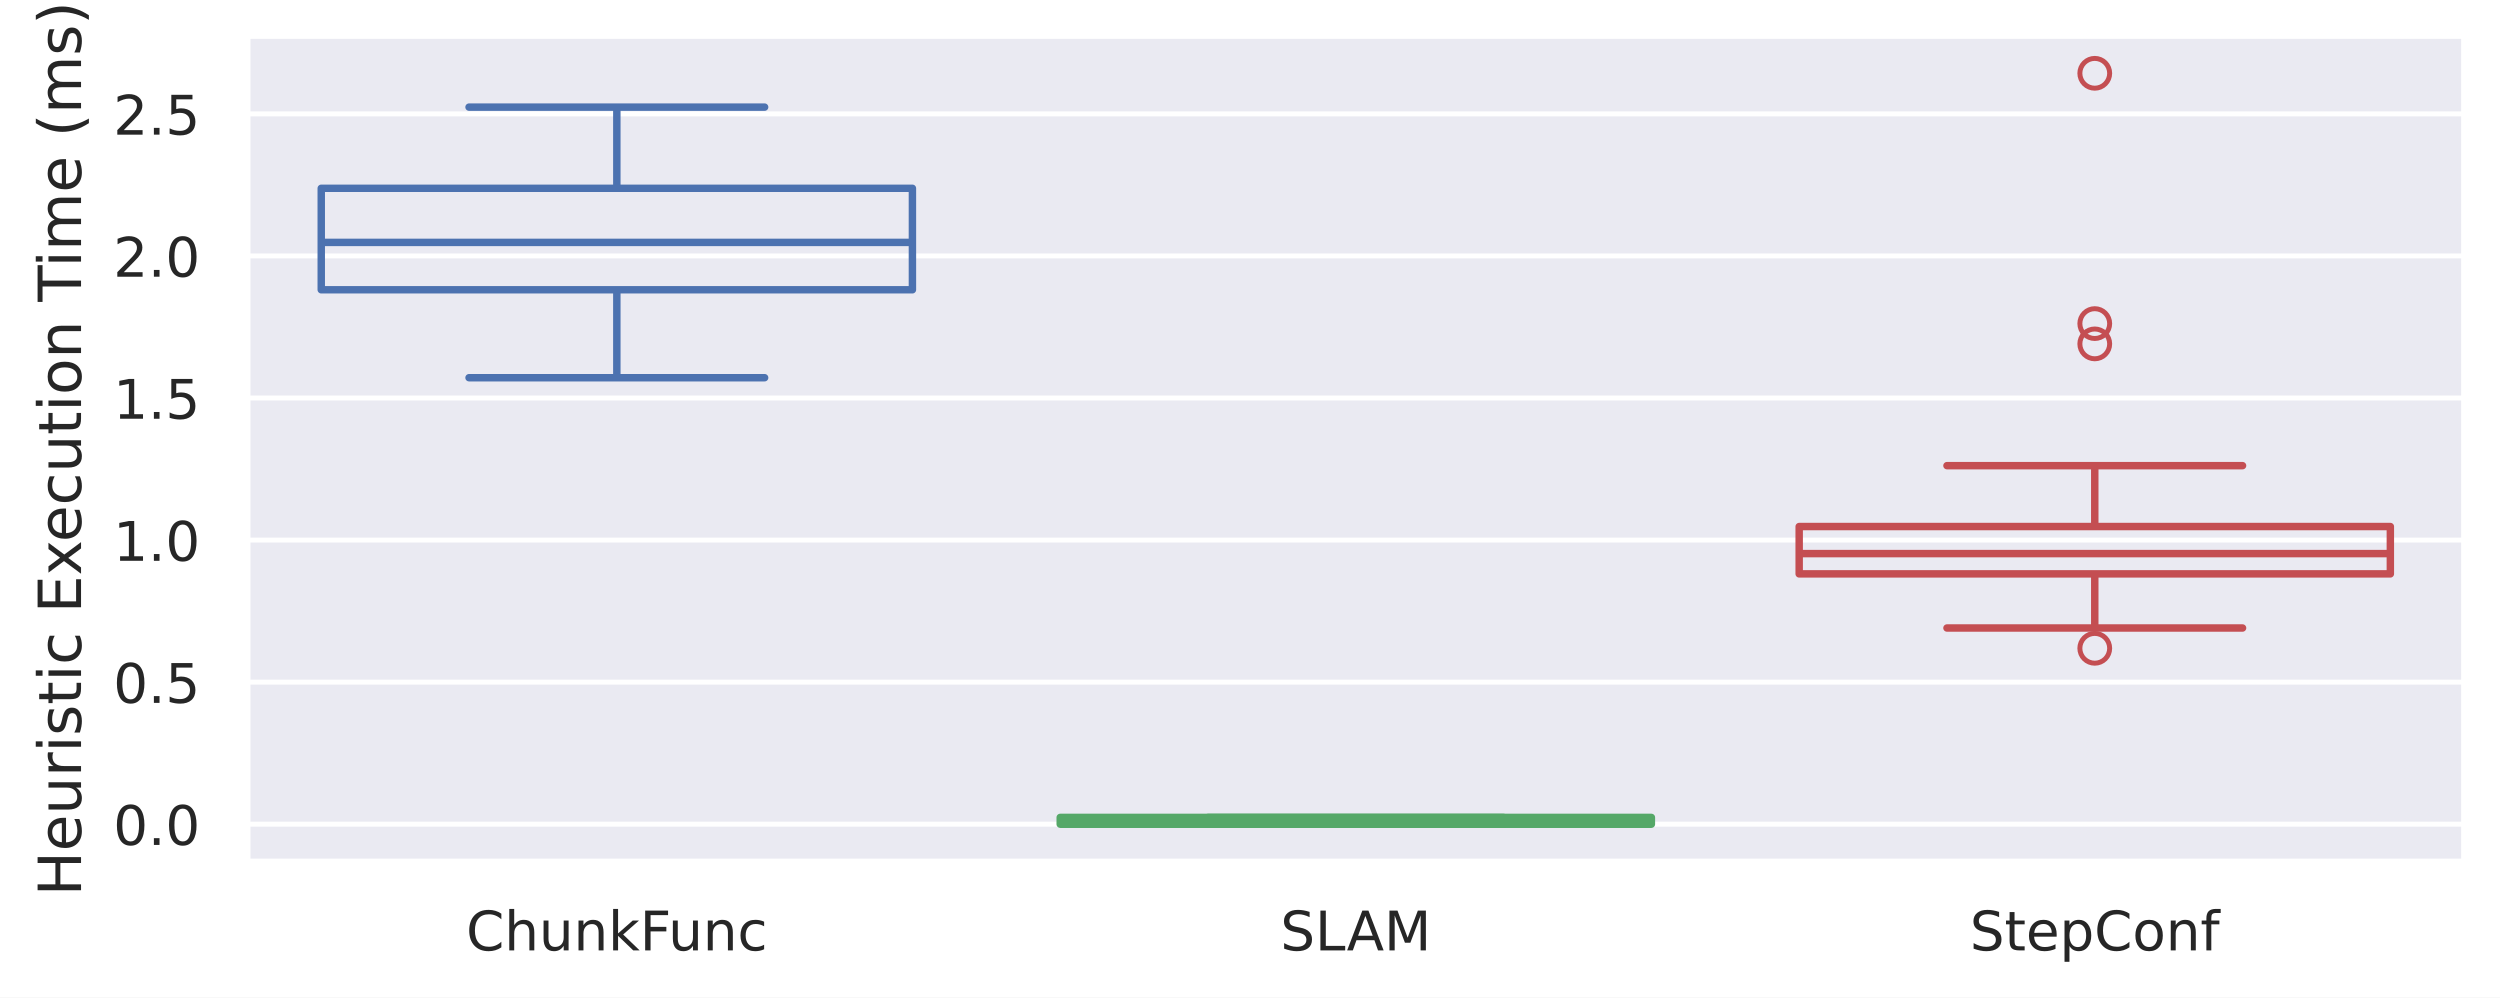
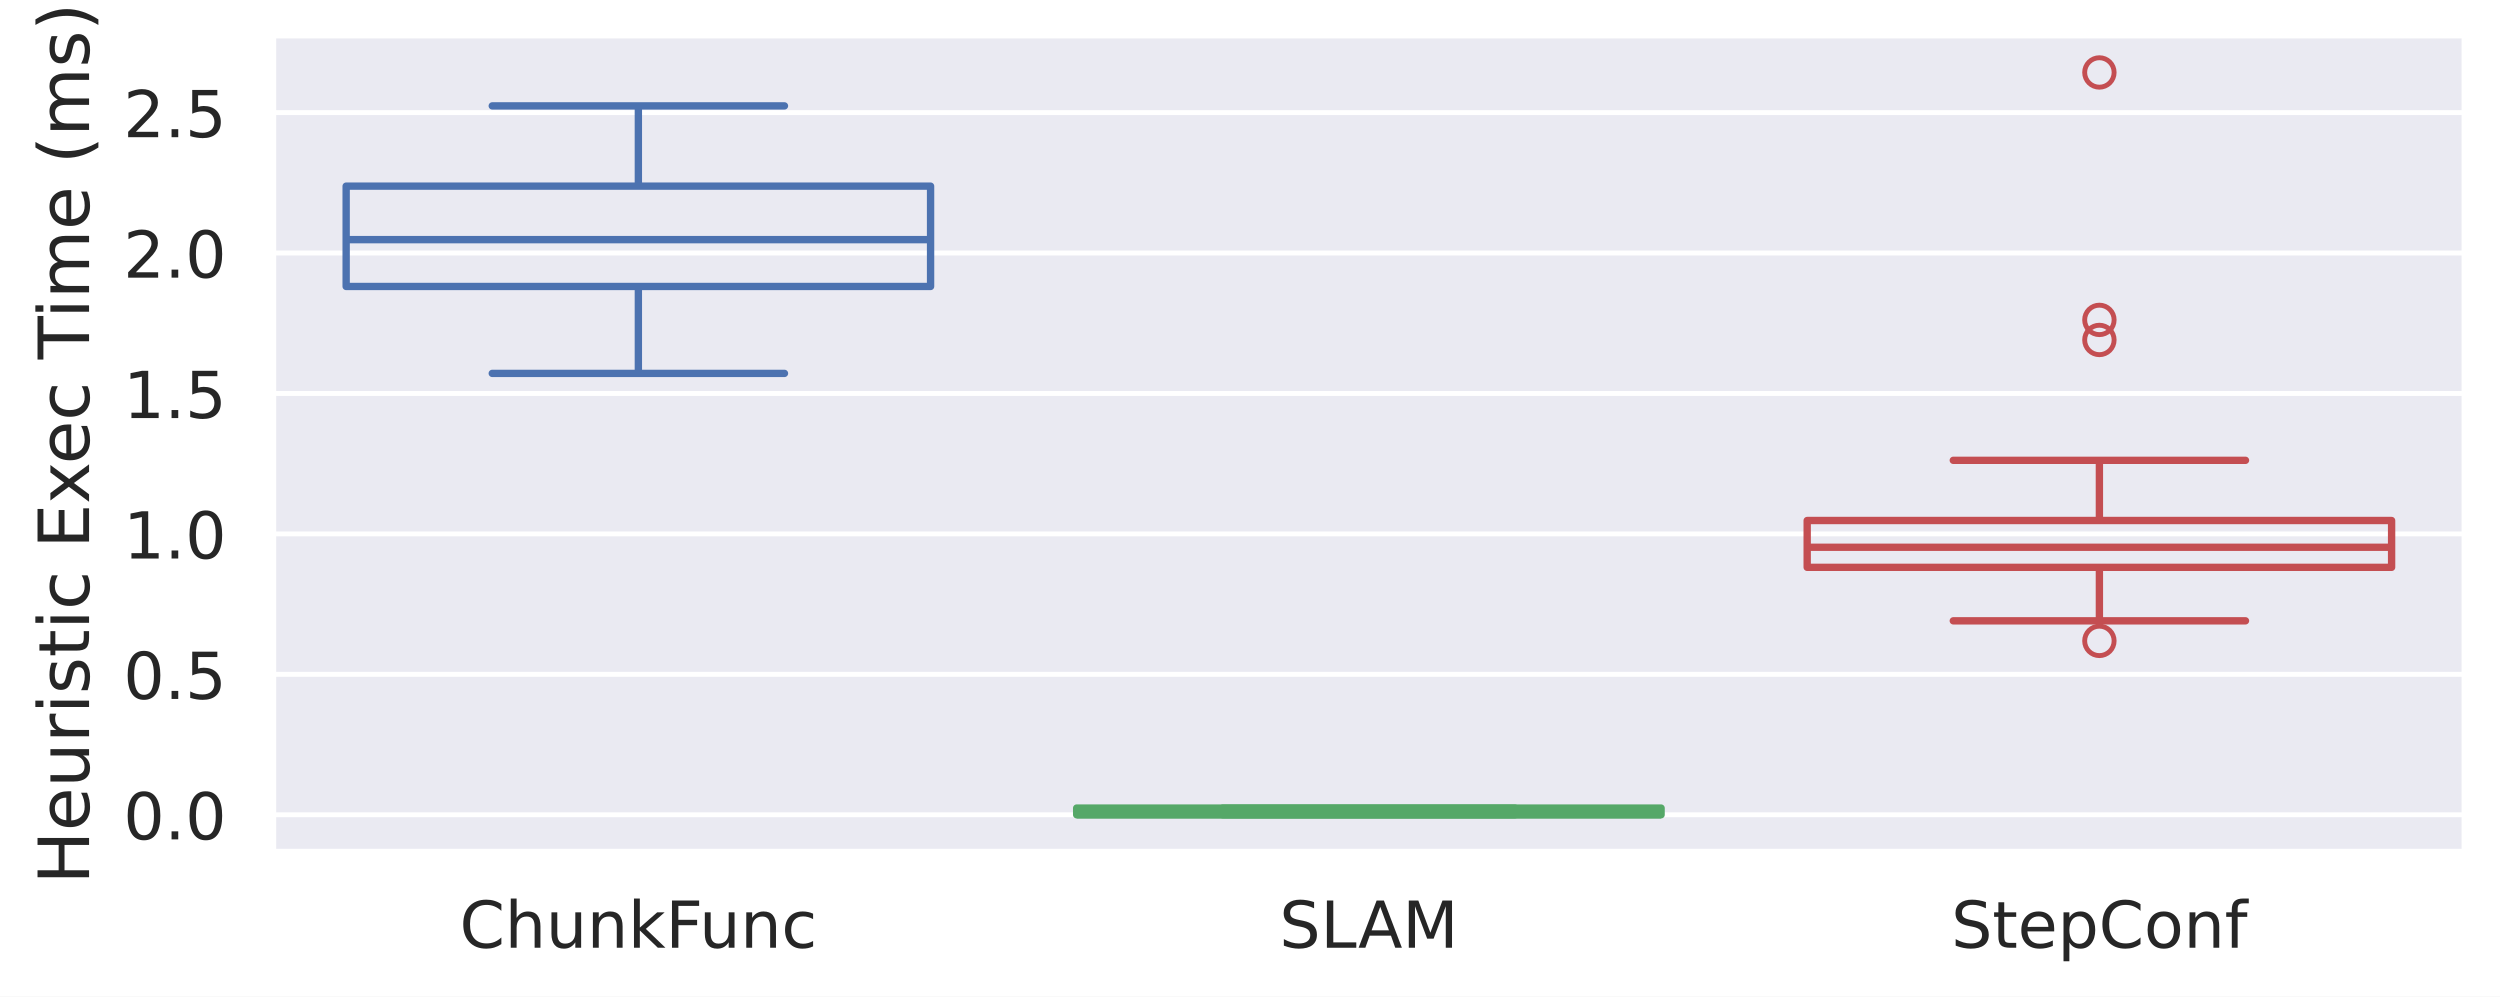
- <svg xmlns="http://www.w3.org/2000/svg" xmlns:xlink="http://www.w3.org/1999/xlink" width="503.407pt" height="200.866pt" viewBox="0 0 503.407 200.866" version="1.1">
+ <svg xmlns="http://www.w3.org/2000/svg" xmlns:xlink="http://www.w3.org/1999/xlink" width="509.229pt" height="202.995pt" viewBox="0 0 509.229 202.995" version="1.1">
  <defs>
    <style type="text/css">*{stroke-linejoin: round; stroke-linecap: butt}</style>
  </defs>
  <g id="figure_1">
    <g id="patch_1">
-       <path d="M 0 200.866  L 503.407 200.866  L 503.407 0  L 0 0  z " style="fill: #ffffff" />
+       <path d="M 0 202.995  L 509.229 202.995  L 509.229 0  L 0 0  z " style="fill: #ffffff" />
    </g>
    <g id="axes_1">
      <g id="patch_2">
-         <path d="M 49.807 173.52  L 496.207 173.52  L 496.207 7.2  L 49.807 7.2  z " style="fill: #eaeaf2" />
+         <path d="M 55.629 173.52  L 502.029 173.52  L 502.029 7.2  L 55.629 7.2  z " style="fill: #eaeaf2" />
      </g>
      <g id="matplotlib.axis_1">
        <g id="xtick_1">
          <g id="text_1">
-             <g style="fill: #262626" transform="translate(93.86867 191.3783) scale(0.11 -0.11)">
+             <g style="fill: #262626" transform="translate(93.62241 193.0499) scale(0.132 -0.132)">
              <defs>
                <path id="DejaVuSans-43" d="M 4122 4306  L 4122 3641  Q 3803 3938 3442 4084  Q 3081 4231 2675 4231  Q 1875 4231 1450 3742  Q 1025 3253 1025 2328  Q 1025 1406 1450 917  Q 1875 428 2675 428  Q 3081 428 3442 575  Q 3803 722 4122 1019  L 4122 359  Q 3791 134 3420 21  Q 3050 -91 2638 -91  Q 1578 -91 968 557  Q 359 1206 359 2328  Q 359 3453 968 4101  Q 1578 4750 2638 4750  Q 3056 4750 3426 4639  Q 3797 4528 4122 4306  z " transform="scale(0.015625)" />
                <path id="DejaVuSans-68" d="M 3513 2113  L 3513 0  L 2938 0  L 2938 2094  Q 2938 2591 2744 2837  Q 2550 3084 2163 3084  Q 1697 3084 1428 2787  Q 1159 2491 1159 1978  L 1159 0  L 581 0  L 581 4863  L 1159 4863  L 1159 2956  Q 1366 3272 1645 3428  Q 1925 3584 2291 3584  Q 2894 3584 3203 3211  Q 3513 2838 3513 2113  z " transform="scale(0.015625)" />
                <path id="DejaVuSans-75" d="M 544 1381  L 544 3500  L 1119 3500  L 1119 1403  Q 1119 906 1312 657  Q 1506 409 1894 409  Q 2359 409 2629 706  Q 2900 1003 2900 1516  L 2900 3500  L 3475 3500  L 3475 0  L 2900 0  L 2900 538  Q 2691 219 2414 64  Q 2138 -91 1772 -91  Q 1169 -91 856 284  Q 544 659 544 1381  z M 1991 3584  L 1991 3584  z " transform="scale(0.015625)" />
                <path id="DejaVuSans-6e" d="M 3513 2113  L 3513 0  L 2938 0  L 2938 2094  Q 2938 2591 2744 2837  Q 2550 3084 2163 3084  Q 1697 3084 1428 2787  Q 1159 2491 1159 1978  L 1159 0  L 581 0  L 581 3500  L 1159 3500  L 1159 2956  Q 1366 3272 1645 3428  Q 1925 3584 2291 3584  Q 2894 3584 3203 3211  Q 3513 2838 3513 2113  z " transform="scale(0.015625)" />
                <path id="DejaVuSans-6b" d="M 581 4863  L 1159 4863  L 1159 1991  L 2875 3500  L 3609 3500  L 1753 1863  L 3688 0  L 2938 0  L 1159 1709  L 1159 0  L 581 0  L 581 4863  z " transform="scale(0.015625)" />
                <path id="DejaVuSans-46" d="M 628 4666  L 3309 4666  L 3309 4134  L 1259 4134  L 1259 2759  L 3109 2759  L 3109 2228  L 1259 2228  L 1259 0  L 628 0  L 628 4666  z " transform="scale(0.015625)" />
                <path id="DejaVuSans-63" d="M 3122 3366  L 3122 2828  Q 2878 2963 2633 3030  Q 2388 3097 2138 3097  Q 1578 3097 1268 2742  Q 959 2388 959 1747  Q 959 1106 1268 751  Q 1578 397 2138 397  Q 2388 397 2633 464  Q 2878 531 3122 666  L 3122 134  Q 2881 22 2623 -34  Q 2366 -91 2075 -91  Q 1284 -91 818 406  Q 353 903 353 1747  Q 353 2603 823 3093  Q 1294 3584 2113 3584  Q 2378 3584 2631 3529  Q 2884 3475 3122 3366  z " transform="scale(0.015625)" />
              </defs>
              <use xlink:href="#DejaVuSans-43" />
              <use xlink:href="#DejaVuSans-68" x="69.824" />
              <use xlink:href="#DejaVuSans-75" x="133.203" />
              <use xlink:href="#DejaVuSans-6e" x="196.582" />
              <use xlink:href="#DejaVuSans-6b" x="259.961" />
              <use xlink:href="#DejaVuSans-46" x="317.871" />
              <use xlink:href="#DejaVuSans-75" x="369.891" />
              <use xlink:href="#DejaVuSans-6e" x="433.27" />
              <use xlink:href="#DejaVuSans-63" x="496.648" />
            </g>
          </g>
        </g>
        <g id="xtick_2">
          <g id="text_2">
-             <g style="fill: #262626" transform="translate(257.8195 191.3783) scale(0.11 -0.11)">
+             <g style="fill: #262626" transform="translate(260.6033 193.0499) scale(0.132 -0.132)">
              <defs>
                <path id="DejaVuSans-53" d="M 3425 4513  L 3425 3897  Q 3066 4069 2747 4153  Q 2428 4238 2131 4238  Q 1616 4238 1336 4038  Q 1056 3838 1056 3469  Q 1056 3159 1242 3001  Q 1428 2844 1947 2747  L 2328 2669  Q 3034 2534 3370 2195  Q 3706 1856 3706 1288  Q 3706 609 3251 259  Q 2797 -91 1919 -91  Q 1588 -91 1214 -16  Q 841 59 441 206  L 441 856  Q 825 641 1194 531  Q 1563 422 1919 422  Q 2459 422 2753 634  Q 3047 847 3047 1241  Q 3047 1584 2836 1778  Q 2625 1972 2144 2069  L 1759 2144  Q 1053 2284 737 2584  Q 422 2884 422 3419  Q 422 4038 858 4394  Q 1294 4750 2059 4750  Q 2388 4750 2728 4690  Q 3069 4631 3425 4513  z " transform="scale(0.015625)" />
                <path id="DejaVuSans-4c" d="M 628 4666  L 1259 4666  L 1259 531  L 3531 531  L 3531 0  L 628 0  L 628 4666  z " transform="scale(0.015625)" />
                <path id="DejaVuSans-41" d="M 2188 4044  L 1331 1722  L 3047 1722  L 2188 4044  z M 1831 4666  L 2547 4666  L 4325 0  L 3669 0  L 3244 1197  L 1141 1197  L 716 0  L 50 0  L 1831 4666  z " transform="scale(0.015625)" />
                <path id="DejaVuSans-4d" d="M 628 4666  L 1569 4666  L 2759 1491  L 3956 4666  L 4897 4666  L 4897 0  L 4281 0  L 4281 4097  L 3078 897  L 2444 897  L 1241 4097  L 1241 0  L 628 0  L 628 4666  z " transform="scale(0.015625)" />
              </defs>
              <use xlink:href="#DejaVuSans-53" />
              <use xlink:href="#DejaVuSans-4c" x="63.477" />
              <use xlink:href="#DejaVuSans-41" x="121.439" />
              <use xlink:href="#DejaVuSans-4d" x="189.848" />
            </g>
          </g>
        </g>
        <g id="xtick_3">
          <g id="text_3">
-             <g style="fill: #262626" transform="translate(396.6559 191.3783) scale(0.11 -0.11)">
+             <g style="fill: #262626" transform="translate(397.447 193.0499) scale(0.132 -0.132)">
              <defs>
                <path id="DejaVuSans-74" d="M 1172 4494  L 1172 3500  L 2356 3500  L 2356 3053  L 1172 3053  L 1172 1153  Q 1172 725 1289 603  Q 1406 481 1766 481  L 2356 481  L 2356 0  L 1766 0  Q 1100 0 847 248  Q 594 497 594 1153  L 594 3053  L 172 3053  L 172 3500  L 594 3500  L 594 4494  L 1172 4494  z " transform="scale(0.015625)" />
                <path id="DejaVuSans-65" d="M 3597 1894  L 3597 1613  L 953 1613  Q 991 1019 1311 708  Q 1631 397 2203 397  Q 2534 397 2845 478  Q 3156 559 3463 722  L 3463 178  Q 3153 47 2828 -22  Q 2503 -91 2169 -91  Q 1331 -91 842 396  Q 353 884 353 1716  Q 353 2575 817 3079  Q 1281 3584 2069 3584  Q 2775 3584 3186 3129  Q 3597 2675 3597 1894  z M 3022 2063  Q 3016 2534 2758 2815  Q 2500 3097 2075 3097  Q 1594 3097 1305 2825  Q 1016 2553 972 2059  L 3022 2063  z " transform="scale(0.015625)" />
                <path id="DejaVuSans-70" d="M 1159 525  L 1159 -1331  L 581 -1331  L 581 3500  L 1159 3500  L 1159 2969  Q 1341 3281 1617 3432  Q 1894 3584 2278 3584  Q 2916 3584 3314 3078  Q 3713 2572 3713 1747  Q 3713 922 3314 415  Q 2916 -91 2278 -91  Q 1894 -91 1617 61  Q 1341 213 1159 525  z M 3116 1747  Q 3116 2381 2855 2742  Q 2594 3103 2138 3103  Q 1681 3103 1420 2742  Q 1159 2381 1159 1747  Q 1159 1113 1420 752  Q 1681 391 2138 391  Q 2594 391 2855 752  Q 3116 1113 3116 1747  z " transform="scale(0.015625)" />
                <path id="DejaVuSans-6f" d="M 1959 3097  Q 1497 3097 1228 2736  Q 959 2375 959 1747  Q 959 1119 1226 758  Q 1494 397 1959 397  Q 2419 397 2687 759  Q 2956 1122 2956 1747  Q 2956 2369 2687 2733  Q 2419 3097 1959 3097  z M 1959 3584  Q 2709 3584 3137 3096  Q 3566 2609 3566 1747  Q 3566 888 3137 398  Q 2709 -91 1959 -91  Q 1206 -91 779 398  Q 353 888 353 1747  Q 353 2609 779 3096  Q 1206 3584 1959 3584  z " transform="scale(0.015625)" />
                <path id="DejaVuSans-66" d="M 2375 4863  L 2375 4384  L 1825 4384  Q 1516 4384 1395 4259  Q 1275 4134 1275 3809  L 1275 3500  L 2222 3500  L 2222 3053  L 1275 3053  L 1275 0  L 697 0  L 697 3053  L 147 3053  L 147 3500  L 697 3500  L 697 3744  Q 697 4328 969 4595  Q 1241 4863 1831 4863  L 2375 4863  z " transform="scale(0.015625)" />
              </defs>
              <use xlink:href="#DejaVuSans-53" />
              <use xlink:href="#DejaVuSans-74" x="63.477" />
              <use xlink:href="#DejaVuSans-65" x="102.686" />
              <use xlink:href="#DejaVuSans-70" x="164.209" />
              <use xlink:href="#DejaVuSans-43" x="227.686" />
              <use xlink:href="#DejaVuSans-6f" x="297.51" />
              <use xlink:href="#DejaVuSans-6e" x="358.691" />
              <use xlink:href="#DejaVuSans-66" x="422.07" />
            </g>
          </g>
        </g>
      </g>
      <g id="matplotlib.axis_2">
        <g id="ytick_1">
          <g id="line2d_1">
-             <path d="M 49.807 165.96  L 496.207 165.96  " clip-path="url(#p0e22e2b363)" style="fill: none; stroke: #ffffff; stroke-linecap: round" />
+             <path d="M 55.629 165.96  L 502.029 165.96  " clip-path="url(#p0ff6ea56c8)" style="fill: none; stroke: #ffffff; stroke-linecap: round" />
          </g>
          <g id="text_4">
-             <g style="fill: #262626" transform="translate(22.81375 170.1391) scale(0.11 -0.11)">
+             <g style="fill: #262626" transform="translate(25.1365 170.975) scale(0.132 -0.132)">
              <defs>
                <path id="DejaVuSans-30" d="M 2034 4250  Q 1547 4250 1301 3770  Q 1056 3291 1056 2328  Q 1056 1369 1301 889  Q 1547 409 2034 409  Q 2525 409 2770 889  Q 3016 1369 3016 2328  Q 3016 3291 2770 3770  Q 2525 4250 2034 4250  z M 2034 4750  Q 2819 4750 3233 4129  Q 3647 3509 3647 2328  Q 3647 1150 3233 529  Q 2819 -91 2034 -91  Q 1250 -91 836 529  Q 422 1150 422 2328  Q 422 3509 836 4129  Q 1250 4750 2034 4750  z " transform="scale(0.015625)" />
                <path id="DejaVuSans-2e" d="M 684 794  L 1344 794  L 1344 0  L 684 0  L 684 794  z " transform="scale(0.015625)" />
              </defs>
              <use xlink:href="#DejaVuSans-30" />
              <use xlink:href="#DejaVuSans-2e" x="63.623" />
              <use xlink:href="#DejaVuSans-30" x="95.41" />
            </g>
          </g>
        </g>
        <g id="ytick_2">
          <g id="line2d_2">
-             <path d="M 49.807 137.355  L 496.207 137.355  " clip-path="url(#p0e22e2b363)" style="fill: none; stroke: #ffffff; stroke-linecap: round" />
+             <path d="M 55.629 137.355  L 502.029 137.355  " clip-path="url(#p0ff6ea56c8)" style="fill: none; stroke: #ffffff; stroke-linecap: round" />
          </g>
          <g id="text_5">
-             <g style="fill: #262626" transform="translate(22.81375 141.5337) scale(0.11 -0.11)">
+             <g style="fill: #262626" transform="translate(25.1365 142.3696) scale(0.132 -0.132)">
              <defs>
                <path id="DejaVuSans-35" d="M 691 4666  L 3169 4666  L 3169 4134  L 1269 4134  L 1269 2991  Q 1406 3038 1543 3061  Q 1681 3084 1819 3084  Q 2600 3084 3056 2656  Q 3513 2228 3513 1497  Q 3513 744 3044 326  Q 2575 -91 1722 -91  Q 1428 -91 1123 -41  Q 819 9 494 109  L 494 744  Q 775 591 1075 516  Q 1375 441 1709 441  Q 2250 441 2565 725  Q 2881 1009 2881 1497  Q 2881 1984 2565 2268  Q 2250 2553 1709 2553  Q 1456 2553 1204 2497  Q 953 2441 691 2322  L 691 4666  z " transform="scale(0.015625)" />
              </defs>
              <use xlink:href="#DejaVuSans-30" />
              <use xlink:href="#DejaVuSans-2e" x="63.623" />
              <use xlink:href="#DejaVuSans-35" x="95.41" />
            </g>
          </g>
        </g>
        <g id="ytick_3">
          <g id="line2d_3">
-             <path d="M 49.807 108.749  L 496.207 108.749  " clip-path="url(#p0e22e2b363)" style="fill: none; stroke: #ffffff; stroke-linecap: round" />
+             <path d="M 55.629 108.749  L 502.029 108.749  " clip-path="url(#p0ff6ea56c8)" style="fill: none; stroke: #ffffff; stroke-linecap: round" />
          </g>
          <g id="text_6">
-             <g style="fill: #262626" transform="translate(22.81375 112.9283) scale(0.11 -0.11)">
+             <g style="fill: #262626" transform="translate(25.1365 113.7642) scale(0.132 -0.132)">
              <defs>
                <path id="DejaVuSans-31" d="M 794 531  L 1825 531  L 1825 4091  L 703 3866  L 703 4441  L 1819 4666  L 2450 4666  L 2450 531  L 3481 531  L 3481 0  L 794 0  L 794 531  z " transform="scale(0.015625)" />
              </defs>
              <use xlink:href="#DejaVuSans-31" />
              <use xlink:href="#DejaVuSans-2e" x="63.623" />
              <use xlink:href="#DejaVuSans-30" x="95.41" />
            </g>
          </g>
        </g>
        <g id="ytick_4">
          <g id="line2d_4">
-             <path d="M 49.807 80.144  L 496.207 80.144  " clip-path="url(#p0e22e2b363)" style="fill: none; stroke: #ffffff; stroke-linecap: round" />
+             <path d="M 55.629 80.144  L 502.029 80.144  " clip-path="url(#p0ff6ea56c8)" style="fill: none; stroke: #ffffff; stroke-linecap: round" />
          </g>
          <g id="text_7">
-             <g style="fill: #262626" transform="translate(22.81375 84.32292) scale(0.11 -0.11)">
+             <g style="fill: #262626" transform="translate(25.1365 85.15875) scale(0.132 -0.132)">
              <use xlink:href="#DejaVuSans-31" />
              <use xlink:href="#DejaVuSans-2e" x="63.623" />
              <use xlink:href="#DejaVuSans-35" x="95.41" />
            </g>
          </g>
        </g>
        <g id="ytick_5">
          <g id="line2d_5">
-             <path d="M 49.807 51.538  L 496.207 51.538  " clip-path="url(#p0e22e2b363)" style="fill: none; stroke: #ffffff; stroke-linecap: round" />
+             <path d="M 55.629 51.538  L 502.029 51.538  " clip-path="url(#p0ff6ea56c8)" style="fill: none; stroke: #ffffff; stroke-linecap: round" />
          </g>
          <g id="text_8">
-             <g style="fill: #262626" transform="translate(22.81375 55.71752) scale(0.11 -0.11)">
+             <g style="fill: #262626" transform="translate(25.1365 56.55335) scale(0.132 -0.132)">
              <defs>
                <path id="DejaVuSans-32" d="M 1228 531  L 3431 531  L 3431 0  L 469 0  L 469 531  Q 828 903 1448 1529  Q 2069 2156 2228 2338  Q 2531 2678 2651 2914  Q 2772 3150 2772 3378  Q 2772 3750 2511 3984  Q 2250 4219 1831 4219  Q 1534 4219 1204 4116  Q 875 4013 500 3803  L 500 4441  Q 881 4594 1212 4672  Q 1544 4750 1819 4750  Q 2544 4750 2975 4387  Q 3406 4025 3406 3419  Q 3406 3131 3298 2873  Q 3191 2616 2906 2266  Q 2828 2175 2409 1742  Q 1991 1309 1228 531  z " transform="scale(0.015625)" />
              </defs>
              <use xlink:href="#DejaVuSans-32" />
              <use xlink:href="#DejaVuSans-2e" x="63.623" />
              <use xlink:href="#DejaVuSans-30" x="95.41" />
            </g>
          </g>
        </g>
        <g id="ytick_6">
          <g id="line2d_6">
-             <path d="M 49.807 22.933  L 496.207 22.933  " clip-path="url(#p0e22e2b363)" style="fill: none; stroke: #ffffff; stroke-linecap: round" />
+             <path d="M 55.629 22.933  L 502.029 22.933  " clip-path="url(#p0ff6ea56c8)" style="fill: none; stroke: #ffffff; stroke-linecap: round" />
          </g>
          <g id="text_9">
-             <g style="fill: #262626" transform="translate(22.81375 27.11211) scale(0.11 -0.11)">
+             <g style="fill: #262626" transform="translate(25.1365 27.94794) scale(0.132 -0.132)">
              <use xlink:href="#DejaVuSans-32" />
              <use xlink:href="#DejaVuSans-2e" x="63.623" />
              <use xlink:href="#DejaVuSans-35" x="95.41" />
            </g>
          </g>
        </g>
        <g id="text_10">
-           <g style="fill: #262626" transform="translate(16.31812 180.4378) rotate(-90) scale(0.12 -0.12)">
+           <g style="fill: #262626" transform="translate(18.14175 180.099) rotate(-90) scale(0.144 -0.144)">
            <defs>
              <path id="DejaVuSans-48" d="M 628 4666  L 1259 4666  L 1259 2753  L 3553 2753  L 3553 4666  L 4184 4666  L 4184 0  L 3553 0  L 3553 2222  L 1259 2222  L 1259 0  L 628 0  L 628 4666  z " transform="scale(0.015625)" />
              <path id="DejaVuSans-72" d="M 2631 2963  Q 2534 3019 2420 3045  Q 2306 3072 2169 3072  Q 1681 3072 1420 2755  Q 1159 2438 1159 1844  L 1159 0  L 581 0  L 581 3500  L 1159 3500  L 1159 2956  Q 1341 3275 1631 3429  Q 1922 3584 2338 3584  Q 2397 3584 2469 3576  Q 2541 3569 2628 3553  L 2631 2963  z " transform="scale(0.015625)" />
              <path id="DejaVuSans-69" d="M 603 3500  L 1178 3500  L 1178 0  L 603 0  L 603 3500  z M 603 4863  L 1178 4863  L 1178 4134  L 603 4134  L 603 4863  z " transform="scale(0.015625)" />
              <path id="DejaVuSans-73" d="M 2834 3397  L 2834 2853  Q 2591 2978 2328 3040  Q 2066 3103 1784 3103  Q 1356 3103 1142 2972  Q 928 2841 928 2578  Q 928 2378 1081 2264  Q 1234 2150 1697 2047  L 1894 2003  Q 2506 1872 2764 1633  Q 3022 1394 3022 966  Q 3022 478 2636 193  Q 2250 -91 1575 -91  Q 1294 -91 989 -36  Q 684 19 347 128  L 347 722  Q 666 556 975 473  Q 1284 391 1588 391  Q 1994 391 2212 530  Q 2431 669 2431 922  Q 2431 1156 2273 1281  Q 2116 1406 1581 1522  L 1381 1569  Q 847 1681 609 1914  Q 372 2147 372 2553  Q 372 3047 722 3315  Q 1072 3584 1716 3584  Q 2034 3584 2315 3537  Q 2597 3491 2834 3397  z " transform="scale(0.015625)" />
              <path id="DejaVuSans-20" transform="scale(0.015625)" />
              <path id="DejaVuSans-45" d="M 628 4666  L 3578 4666  L 3578 4134  L 1259 4134  L 1259 2753  L 3481 2753  L 3481 2222  L 1259 2222  L 1259 531  L 3634 531  L 3634 0  L 628 0  L 628 4666  z " transform="scale(0.015625)" />
              <path id="DejaVuSans-78" d="M 3513 3500  L 2247 1797  L 3578 0  L 2900 0  L 1881 1375  L 863 0  L 184 0  L 1544 1831  L 300 3500  L 978 3500  L 1906 2253  L 2834 3500  L 3513 3500  z " transform="scale(0.015625)" />
              <path id="DejaVuSans-54" d="M -19 4666  L 3928 4666  L 3928 4134  L 2272 4134  L 2272 0  L 1638 0  L 1638 4134  L -19 4134  L -19 4666  z " transform="scale(0.015625)" />
              <path id="DejaVuSans-6d" d="M 3328 2828  Q 3544 3216 3844 3400  Q 4144 3584 4550 3584  Q 5097 3584 5394 3201  Q 5691 2819 5691 2113  L 5691 0  L 5113 0  L 5113 2094  Q 5113 2597 4934 2840  Q 4756 3084 4391 3084  Q 3944 3084 3684 2787  Q 3425 2491 3425 1978  L 3425 0  L 2847 0  L 2847 2094  Q 2847 2600 2669 2842  Q 2491 3084 2119 3084  Q 1678 3084 1418 2786  Q 1159 2488 1159 1978  L 1159 0  L 581 0  L 581 3500  L 1159 3500  L 1159 2956  Q 1356 3278 1631 3431  Q 1906 3584 2284 3584  Q 2666 3584 2933 3390  Q 3200 3197 3328 2828  z " transform="scale(0.015625)" />
              <path id="DejaVuSans-28" d="M 1984 4856  Q 1566 4138 1362 3434  Q 1159 2731 1159 2009  Q 1159 1288 1364 580  Q 1569 -128 1984 -844  L 1484 -844  Q 1016 -109 783 600  Q 550 1309 550 2009  Q 550 2706 781 3412  Q 1013 4119 1484 4856  L 1984 4856  z " transform="scale(0.015625)" />
              <path id="DejaVuSans-29" d="M 513 4856  L 1013 4856  Q 1481 4119 1714 3412  Q 1947 2706 1947 2009  Q 1947 1309 1714 600  Q 1481 -109 1013 -844  L 513 -844  Q 928 -128 1133 580  Q 1338 1288 1338 2009  Q 1338 2731 1133 3434  Q 928 4138 513 4856  z " transform="scale(0.015625)" />
            </defs>
            <use xlink:href="#DejaVuSans-48" />
            <use xlink:href="#DejaVuSans-65" x="75.195" />
            <use xlink:href="#DejaVuSans-75" x="136.719" />
            <use xlink:href="#DejaVuSans-72" x="200.098" />
            <use xlink:href="#DejaVuSans-69" x="241.211" />
            <use xlink:href="#DejaVuSans-73" x="268.994" />
            <use xlink:href="#DejaVuSans-74" x="321.094" />
            <use xlink:href="#DejaVuSans-69" x="360.303" />
            <use xlink:href="#DejaVuSans-63" x="388.086" />
            <use xlink:href="#DejaVuSans-20" x="443.066" />
            <use xlink:href="#DejaVuSans-45" x="474.854" />
            <use xlink:href="#DejaVuSans-78" x="538.037" />
            <use xlink:href="#DejaVuSans-65" x="594.092" />
            <use xlink:href="#DejaVuSans-63" x="655.615" />
-             <use xlink:href="#DejaVuSans-75" x="710.596" />
-             <use xlink:href="#DejaVuSans-74" x="773.975" />
-             <use xlink:href="#DejaVuSans-69" x="813.184" />
-             <use xlink:href="#DejaVuSans-6f" x="840.967" />
-             <use xlink:href="#DejaVuSans-6e" x="902.148" />
-             <use xlink:href="#DejaVuSans-20" x="965.527" />
-             <use xlink:href="#DejaVuSans-54" x="997.314" />
-             <use xlink:href="#DejaVuSans-69" x="1055.273" />
-             <use xlink:href="#DejaVuSans-6d" x="1083.057" />
-             <use xlink:href="#DejaVuSans-65" x="1180.469" />
-             <use xlink:href="#DejaVuSans-20" x="1241.992" />
-             <use xlink:href="#DejaVuSans-28" x="1273.779" />
-             <use xlink:href="#DejaVuSans-6d" x="1312.793" />
-             <use xlink:href="#DejaVuSans-73" x="1410.205" />
-             <use xlink:href="#DejaVuSans-29" x="1462.305" />
+             <use xlink:href="#DejaVuSans-20" x="710.596" />
+             <use xlink:href="#DejaVuSans-54" x="742.383" />
+             <use xlink:href="#DejaVuSans-69" x="800.342" />
+             <use xlink:href="#DejaVuSans-6d" x="828.125" />
+             <use xlink:href="#DejaVuSans-65" x="925.537" />
+             <use xlink:href="#DejaVuSans-20" x="987.061" />
+             <use xlink:href="#DejaVuSans-28" x="1018.848" />
+             <use xlink:href="#DejaVuSans-6d" x="1057.861" />
+             <use xlink:href="#DejaVuSans-73" x="1155.273" />
+             <use xlink:href="#DejaVuSans-29" x="1207.373" />
          </g>
        </g>
      </g>
      <g id="line2d_7">
-         <path d="M 64.687 58.349  L 183.727 58.349  L 183.727 37.917  L 64.687 37.917  L 64.687 58.349  " clip-path="url(#p0e22e2b363)" style="fill: none; stroke: #4c72b0; stroke-width: 1.5; stroke-linecap: round" />
+         <path d="M 70.509 58.349  L 189.549 58.349  L 189.549 37.917  L 70.509 37.917  L 70.509 58.349  " clip-path="url(#p0ff6ea56c8)" style="fill: none; stroke: #4c72b0; stroke-width: 1.5; stroke-linecap: round" />
      </g>
      <g id="line2d_8">
-         <path d="M 124.207 58.349  L 124.207 76.057  " clip-path="url(#p0e22e2b363)" style="fill: none; stroke: #4c72b0; stroke-width: 1.5" />
+         <path d="M 130.029 58.349  L 130.029 76.057  " clip-path="url(#p0ff6ea56c8)" style="fill: none; stroke: #4c72b0; stroke-width: 1.5" />
      </g>
      <g id="line2d_9">
-         <path d="M 124.207 37.917  L 124.207 21.571  " clip-path="url(#p0e22e2b363)" style="fill: none; stroke: #4c72b0; stroke-width: 1.5" />
+         <path d="M 130.029 37.917  L 130.029 21.571  " clip-path="url(#p0ff6ea56c8)" style="fill: none; stroke: #4c72b0; stroke-width: 1.5" />
      </g>
      <g id="line2d_10">
-         <path d="M 94.447 76.057  L 153.967 76.057  " clip-path="url(#p0e22e2b363)" style="fill: none; stroke: #4c72b0; stroke-width: 1.5; stroke-linecap: round" />
+         <path d="M 100.269 76.057  L 159.789 76.057  " clip-path="url(#p0ff6ea56c8)" style="fill: none; stroke: #4c72b0; stroke-width: 1.5; stroke-linecap: round" />
      </g>
      <g id="line2d_11">
-         <path d="M 94.447 21.571  L 153.967 21.571  " clip-path="url(#p0e22e2b363)" style="fill: none; stroke: #4c72b0; stroke-width: 1.5; stroke-linecap: round" />
+         <path d="M 100.269 21.571  L 159.789 21.571  " clip-path="url(#p0ff6ea56c8)" style="fill: none; stroke: #4c72b0; stroke-width: 1.5; stroke-linecap: round" />
      </g>
      <g id="line2d_12" />
      <g id="line2d_13">
-         <path d="M 213.487 165.96  L 332.527 165.96  L 332.527 164.598  L 213.487 164.598  L 213.487 165.96  " clip-path="url(#p0e22e2b363)" style="fill: none; stroke: #55a868; stroke-width: 1.5; stroke-linecap: round" />
+         <path d="M 219.309 165.96  L 338.349 165.96  L 338.349 164.598  L 219.309 164.598  L 219.309 165.96  " clip-path="url(#p0ff6ea56c8)" style="fill: none; stroke: #55a868; stroke-width: 1.5; stroke-linecap: round" />
      </g>
      <g id="line2d_14">
-         <path d="M 273.007 165.96  L 273.007 165.96  " clip-path="url(#p0e22e2b363)" style="fill: none; stroke: #55a868; stroke-width: 1.5" />
+         <path d="M 278.829 165.96  L 278.829 165.96  " clip-path="url(#p0ff6ea56c8)" style="fill: none; stroke: #55a868; stroke-width: 1.5" />
      </g>
      <g id="line2d_15">
-         <path d="M 273.007 164.598  L 273.007 164.598  " clip-path="url(#p0e22e2b363)" style="fill: none; stroke: #55a868; stroke-width: 1.5" />
+         <path d="M 278.829 164.598  L 278.829 164.598  " clip-path="url(#p0ff6ea56c8)" style="fill: none; stroke: #55a868; stroke-width: 1.5" />
      </g>
      <g id="line2d_16">
-         <path d="M 243.247 165.96  L 302.767 165.96  " clip-path="url(#p0e22e2b363)" style="fill: none; stroke: #55a868; stroke-width: 1.5; stroke-linecap: round" />
+         <path d="M 249.069 165.96  L 308.589 165.96  " clip-path="url(#p0ff6ea56c8)" style="fill: none; stroke: #55a868; stroke-width: 1.5; stroke-linecap: round" />
      </g>
      <g id="line2d_17">
-         <path d="M 243.247 164.598  L 302.767 164.598  " clip-path="url(#p0e22e2b363)" style="fill: none; stroke: #55a868; stroke-width: 1.5; stroke-linecap: round" />
+         <path d="M 249.069 164.598  L 308.589 164.598  " clip-path="url(#p0ff6ea56c8)" style="fill: none; stroke: #55a868; stroke-width: 1.5; stroke-linecap: round" />
      </g>
      <g id="line2d_18" />
      <g id="line2d_19">
-         <path d="M 362.287 115.56  L 481.327 115.56  L 481.327 106.025  L 362.287 106.025  L 362.287 115.56  " clip-path="url(#p0e22e2b363)" style="fill: none; stroke: #c44e52; stroke-width: 1.5; stroke-linecap: round" />
+         <path d="M 368.109 115.56  L 487.149 115.56  L 487.149 106.025  L 368.109 106.025  L 368.109 115.56  " clip-path="url(#p0ff6ea56c8)" style="fill: none; stroke: #c44e52; stroke-width: 1.5; stroke-linecap: round" />
      </g>
      <g id="line2d_20">
-         <path d="M 421.807 115.56  L 421.807 126.457  " clip-path="url(#p0e22e2b363)" style="fill: none; stroke: #c44e52; stroke-width: 1.5" />
+         <path d="M 427.629 115.56  L 427.629 126.457  " clip-path="url(#p0ff6ea56c8)" style="fill: none; stroke: #c44e52; stroke-width: 1.5" />
      </g>
      <g id="line2d_21">
-         <path d="M 421.807 106.025  L 421.807 93.765  " clip-path="url(#p0e22e2b363)" style="fill: none; stroke: #c44e52; stroke-width: 1.5" />
+         <path d="M 427.629 106.025  L 427.629 93.765  " clip-path="url(#p0ff6ea56c8)" style="fill: none; stroke: #c44e52; stroke-width: 1.5" />
      </g>
      <g id="line2d_22">
-         <path d="M 392.047 126.457  L 451.567 126.457  " clip-path="url(#p0e22e2b363)" style="fill: none; stroke: #c44e52; stroke-width: 1.5; stroke-linecap: round" />
+         <path d="M 397.869 126.457  L 457.389 126.457  " clip-path="url(#p0ff6ea56c8)" style="fill: none; stroke: #c44e52; stroke-width: 1.5; stroke-linecap: round" />
      </g>
      <g id="line2d_23">
-         <path d="M 392.047 93.765  L 451.567 93.765  " clip-path="url(#p0e22e2b363)" style="fill: none; stroke: #c44e52; stroke-width: 1.5; stroke-linecap: round" />
+         <path d="M 397.869 93.765  L 457.389 93.765  " clip-path="url(#p0ff6ea56c8)" style="fill: none; stroke: #c44e52; stroke-width: 1.5; stroke-linecap: round" />
      </g>
      <g id="line2d_24">
        <defs>
-           <path id="md4a1752eab" d="M 0 3  C 0.796 3 1.559 2.684 2.121 2.121  C 2.684 1.559 3 0.796 3 0  C 3 -0.796 2.684 -1.559 2.121 -2.121  C 1.559 -2.684 0.796 -3 0 -3  C -0.796 -3 -1.559 -2.684 -2.121 -2.121  C -2.684 -1.559 -3 -0.796 -3 0  C -3 0.796 -2.684 1.559 -2.121 2.121  C -1.559 2.684 -0.796 3 0 3  z " style="stroke: #c44e52" />
+           <path id="mb7e1ad5a63" d="M 0 3  C 0.796 3 1.559 2.684 2.121 2.121  C 2.684 1.559 3 0.796 3 0  C 3 -0.796 2.684 -1.559 2.121 -2.121  C 1.559 -2.684 0.796 -3 0 -3  C -0.796 -3 -1.559 -2.684 -2.121 -2.121  C -2.684 -1.559 -3 -0.796 -3 0  C -3 0.796 -2.684 1.559 -2.121 2.121  C -1.559 2.684 -0.796 3 0 3  z " style="stroke: #c44e52" />
        </defs>
-         <g clip-path="url(#p0e22e2b363)">
-           <use xlink:href="#md4a1752eab" x="421.807" y="130.544" style="fill-opacity: 0; stroke: #c44e52" />
-           <use xlink:href="#md4a1752eab" x="421.807" y="14.76" style="fill-opacity: 0; stroke: #c44e52" />
-           <use xlink:href="#md4a1752eab" x="421.807" y="69.246" style="fill-opacity: 0; stroke: #c44e52" />
-           <use xlink:href="#md4a1752eab" x="421.807" y="65.16" style="fill-opacity: 0; stroke: #c44e52" />
+         <g clip-path="url(#p0ff6ea56c8)">
+           <use xlink:href="#mb7e1ad5a63" x="427.629" y="130.544" style="fill-opacity: 0; stroke: #c44e52" />
+           <use xlink:href="#mb7e1ad5a63" x="427.629" y="14.76" style="fill-opacity: 0; stroke: #c44e52" />
+           <use xlink:href="#mb7e1ad5a63" x="427.629" y="69.246" style="fill-opacity: 0; stroke: #c44e52" />
+           <use xlink:href="#mb7e1ad5a63" x="427.629" y="65.16" style="fill-opacity: 0; stroke: #c44e52" />
        </g>
      </g>
      <g id="line2d_25">
-         <path d="M 64.687 48.814  L 183.727 48.814  " clip-path="url(#p0e22e2b363)" style="fill: none; stroke: #4c72b0; stroke-width: 1.5" />
+         <path d="M 70.509 48.814  L 189.549 48.814  " clip-path="url(#p0ff6ea56c8)" style="fill: none; stroke: #4c72b0; stroke-width: 1.5" />
      </g>
      <g id="line2d_26">
-         <path d="M 213.487 165.96  L 332.527 165.96  " clip-path="url(#p0e22e2b363)" style="fill: none; stroke: #55a868; stroke-width: 1.5" />
+         <path d="M 219.309 165.96  L 338.349 165.96  " clip-path="url(#p0ff6ea56c8)" style="fill: none; stroke: #55a868; stroke-width: 1.5" />
      </g>
      <g id="line2d_27">
-         <path d="M 362.287 111.474  L 481.327 111.474  " clip-path="url(#p0e22e2b363)" style="fill: none; stroke: #c44e52; stroke-width: 1.5" />
+         <path d="M 368.109 111.474  L 487.149 111.474  " clip-path="url(#p0ff6ea56c8)" style="fill: none; stroke: #c44e52; stroke-width: 1.5" />
      </g>
      <g id="patch_3">
-         <path d="M 49.807 173.52  L 49.807 7.2  " style="fill: none; stroke: #ffffff; stroke-width: 1.25; stroke-linejoin: miter; stroke-linecap: square" />
+         <path d="M 55.629 173.52  L 55.629 7.2  " style="fill: none; stroke: #ffffff; stroke-width: 1.25; stroke-linejoin: miter; stroke-linecap: square" />
      </g>
      <g id="patch_4">
-         <path d="M 496.207 173.52  L 496.207 7.2  " style="fill: none; stroke: #ffffff; stroke-width: 1.25; stroke-linejoin: miter; stroke-linecap: square" />
+         <path d="M 502.029 173.52  L 502.029 7.2  " style="fill: none; stroke: #ffffff; stroke-width: 1.25; stroke-linejoin: miter; stroke-linecap: square" />
      </g>
      <g id="patch_5">
-         <path d="M 49.807 173.52  L 496.207 173.52  " style="fill: none; stroke: #ffffff; stroke-width: 1.25; stroke-linejoin: miter; stroke-linecap: square" />
+         <path d="M 55.629 173.52  L 502.029 173.52  " style="fill: none; stroke: #ffffff; stroke-width: 1.25; stroke-linejoin: miter; stroke-linecap: square" />
      </g>
      <g id="patch_6">
-         <path d="M 49.807 7.2  L 496.207 7.2  " style="fill: none; stroke: #ffffff; stroke-width: 1.25; stroke-linejoin: miter; stroke-linecap: square" />
+         <path d="M 55.629 7.2  L 502.029 7.2  " style="fill: none; stroke: #ffffff; stroke-width: 1.25; stroke-linejoin: miter; stroke-linecap: square" />
      </g>
    </g>
  </g>
  <defs>
-     <clipPath id="p0e22e2b363">
-       <rect x="49.807" y="7.2" width="446.4" height="166.32" />
+     <clipPath id="p0ff6ea56c8">
+       <rect x="55.629" y="7.2" width="446.4" height="166.32" />
    </clipPath>
  </defs>
</svg>
